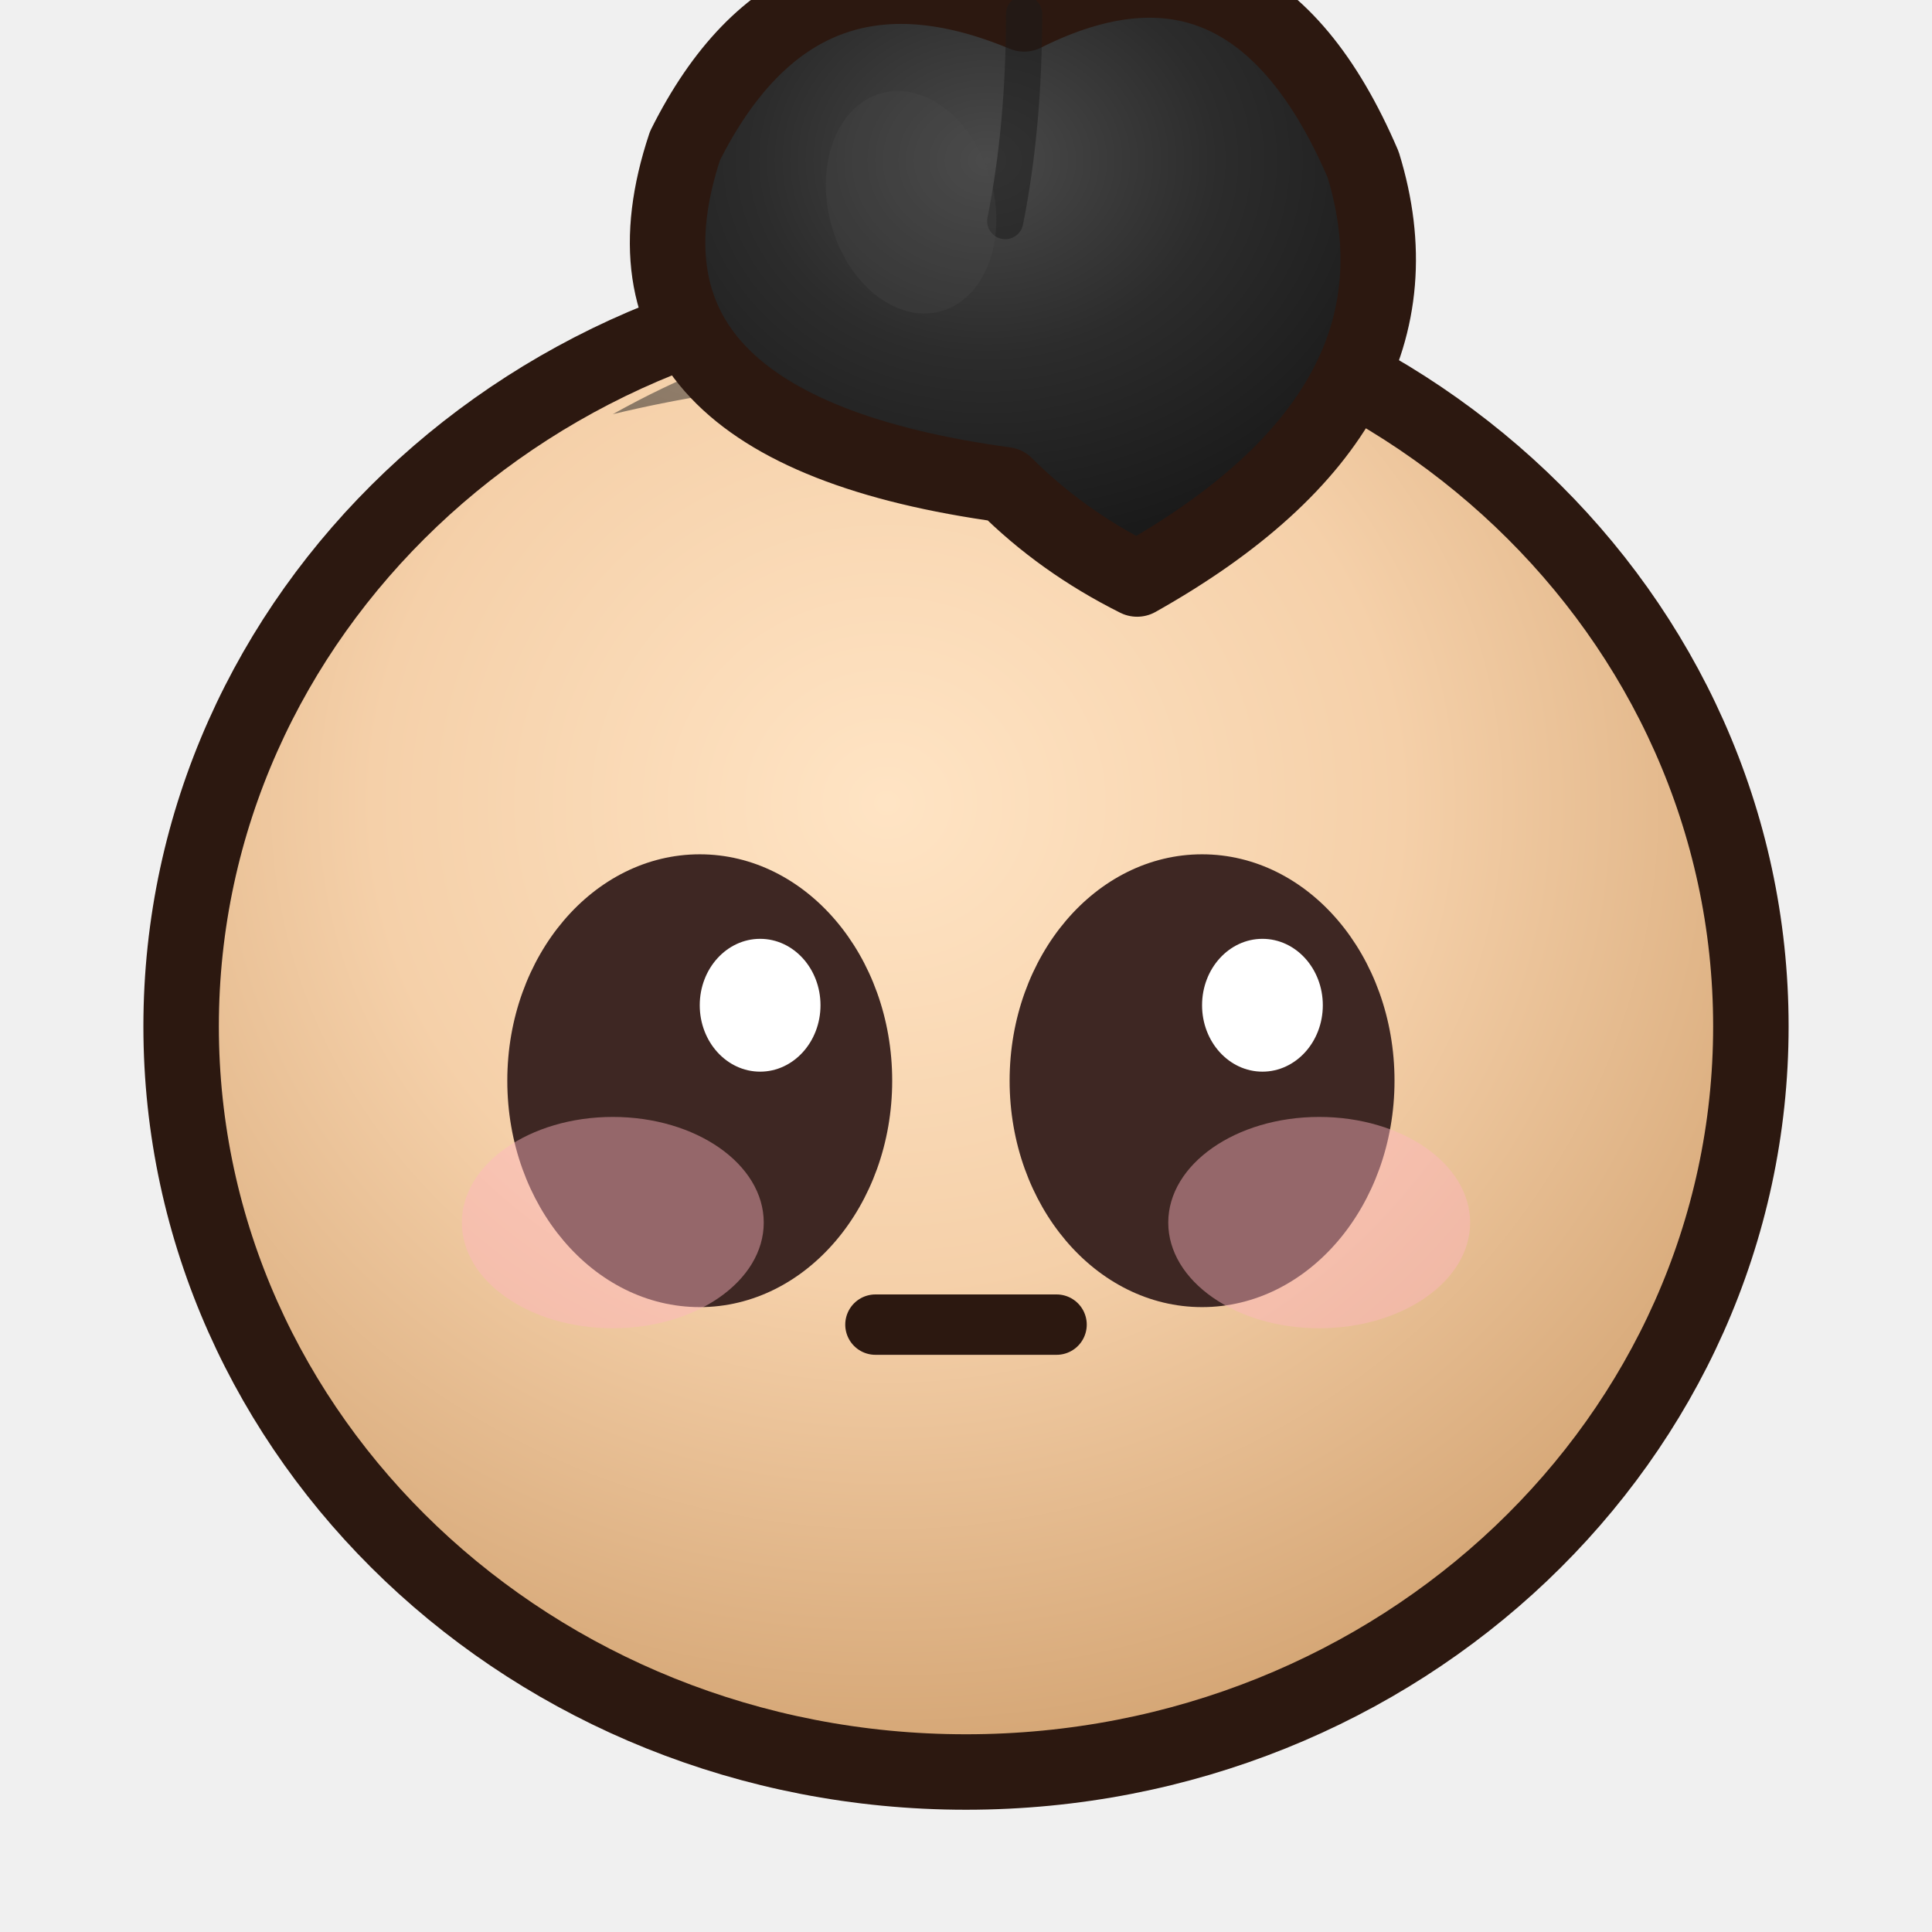
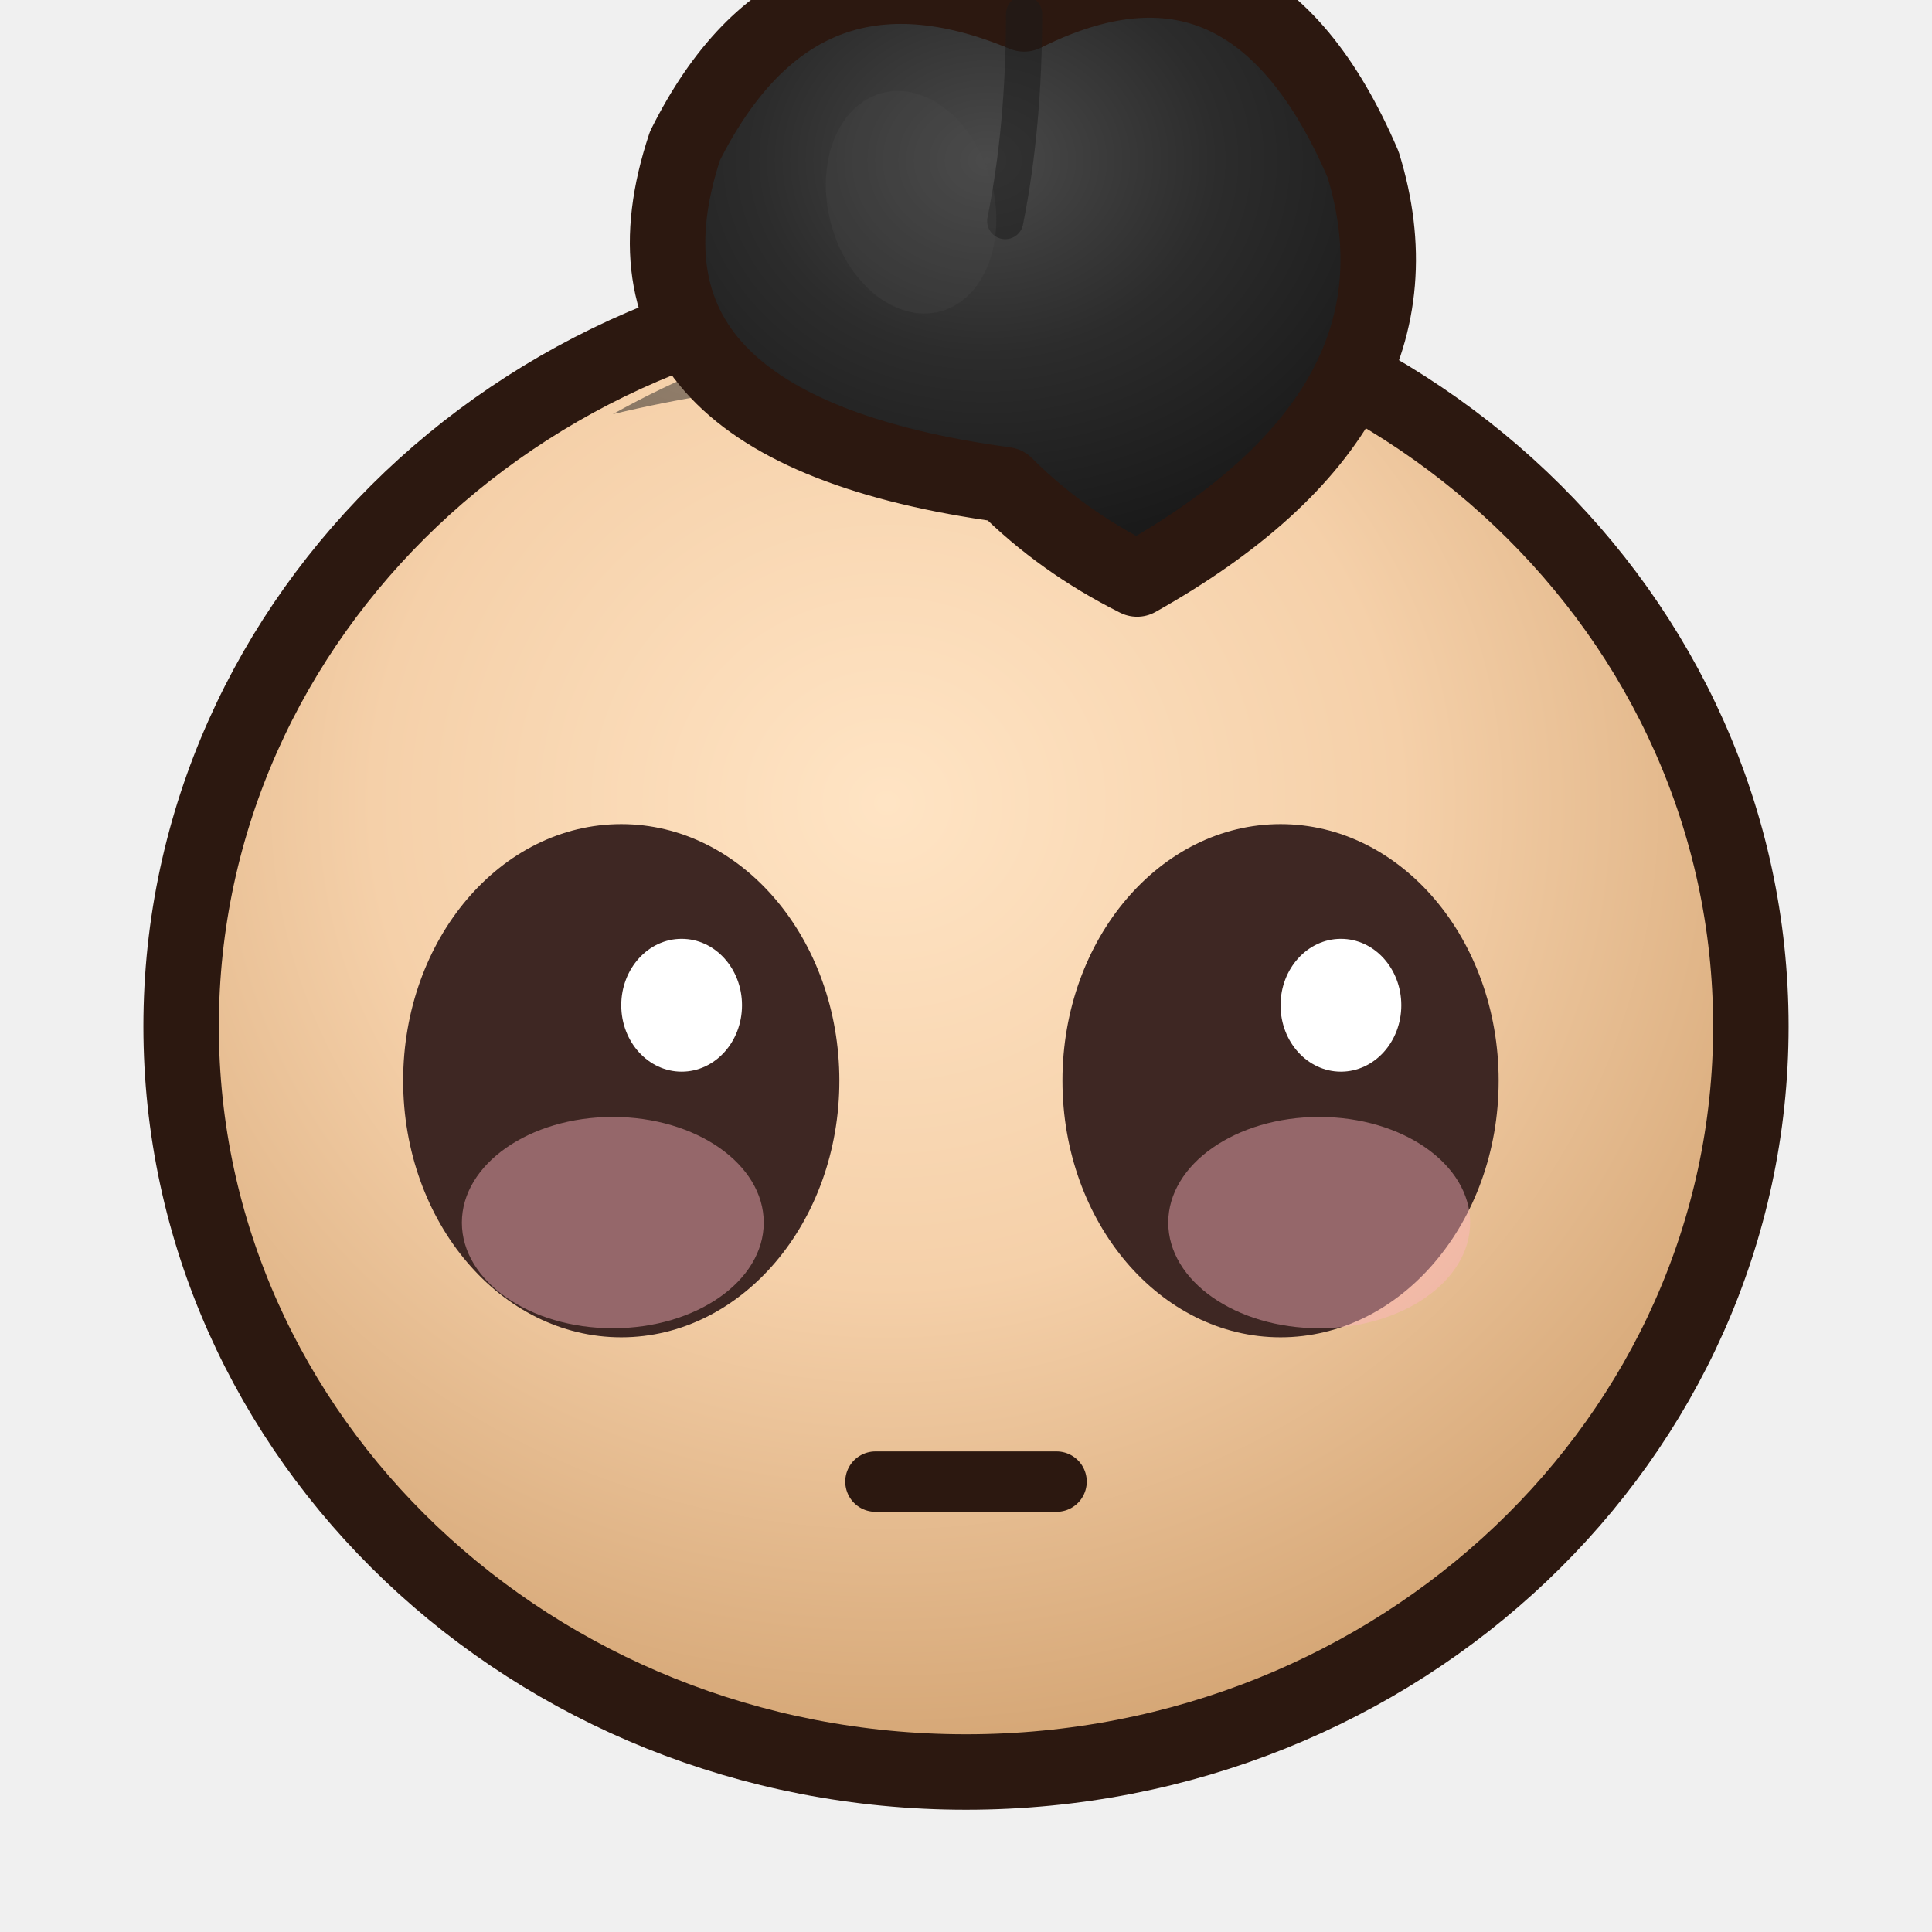
<svg xmlns="http://www.w3.org/2000/svg" viewBox="0 0 64 64" width="64" height="64" id="face_serious">
  <defs>
    <radialGradient id="headGrad" cx="45%" cy="35%" r="65%" fx="45%" fy="35%">
      <stop offset="0%" stop-color="#FFE4C4" />
      <stop offset="50%" stop-color="#F5D0A9" />
      <stop offset="100%" stop-color="#D4A574" />
    </radialGradient>
    <radialGradient id="headGradHair" cx="45%" cy="30%" r="65%" fx="45%" fy="30%">
      <stop offset="0%" stop-color="#4A4A4A" />
      <stop offset="50%" stop-color="#2C2C2C" />
      <stop offset="100%" stop-color="#1A1A1A" />
    </radialGradient>
  </defs>
  <ellipse cx="32" cy="34" rx="26" ry="24.7" fill="url(#headGrad)" stroke="#2C1810" stroke-width="2.5" stroke-linecap="round" stroke-linejoin="round" />
  <path d="M20.3 13.72       Q 26.8 10.08, 33.3 10.6       Q 39.8 11.12, 43.7 15.28       Q 39.8 12.68, 33.3 12.68       Q 26.8 12.16, 20.3 13.72 Z" fill="url(#headGradHair)" opacity="0.5" />
  <path d="       M33.3 16.06       Q 19.572 14.188,         22.692 4.828       Q 26.436 -2.66,         33.924 0.46       Q 41.412 -3.284,         45.156 5.452       Q 47.652 13.564,         37.668 19.18       Q 35.172 17.932,         33.3 16.06 Z" fill="url(#headGradHair)" stroke="#2C1810" stroke-width="2.5" stroke-linecap="round" stroke-linejoin="round" />
  <path d="M33.924 0.46       Q 33.924 4.204,         33.3 7.324" fill="none" stroke="#1A1A1A" stroke-width="1.2" stroke-linecap="round" opacity="0.5" />
  <ellipse cx="30.18" cy="6.7" rx="2.746" ry="3.744" fill="#4A4A4A" opacity="0.25" transform="rotate(-15 30.18 6.7)" />
-   <ellipse cx="23.18" cy="35.8" rx="6.375" ry="7.5" fill="#3E2723" />
-   <ellipse cx="25.18" cy="33.3" rx="2" ry="2.2" fill="#FFFFFF" />
-   <ellipse cx="39.82" cy="35.8" rx="6.375" ry="7.5" fill="#3E2723" />
-   <ellipse cx="41.82" cy="33.3" rx="2" ry="2.2" fill="#FFFFFF" />
-   <line x1="29" y1="43.88" x2="35" y2="43.88" stroke="#2C1810" stroke-width="2" stroke-linecap="round" />
+   <ellipse cx="20.58" cy="35.8" rx="7.225" ry="8.5" fill="#3E2723" />
+   <ellipse cx="22.58" cy="33.3" rx="2" ry="2.2" fill="#FFFFFF" />
+   <ellipse cx="42.42" cy="35.8" rx="7.225" ry="8.5" fill="#3E2723" />
+   <ellipse cx="44.42" cy="33.3" rx="2" ry="2.2" fill="#FFFFFF" />
+   <line x1="29" y1="49.08" x2="35" y2="49.08" stroke="#2C1810" stroke-width="2" stroke-linecap="round" />
  <ellipse cx="20.3" cy="40.5" rx="5" ry="3.5" fill="#FFB6C1" opacity="0.45" />
  <ellipse cx="43.7" cy="40.5" rx="5" ry="3.5" fill="#FFB6C1" opacity="0.45" />
</svg>
